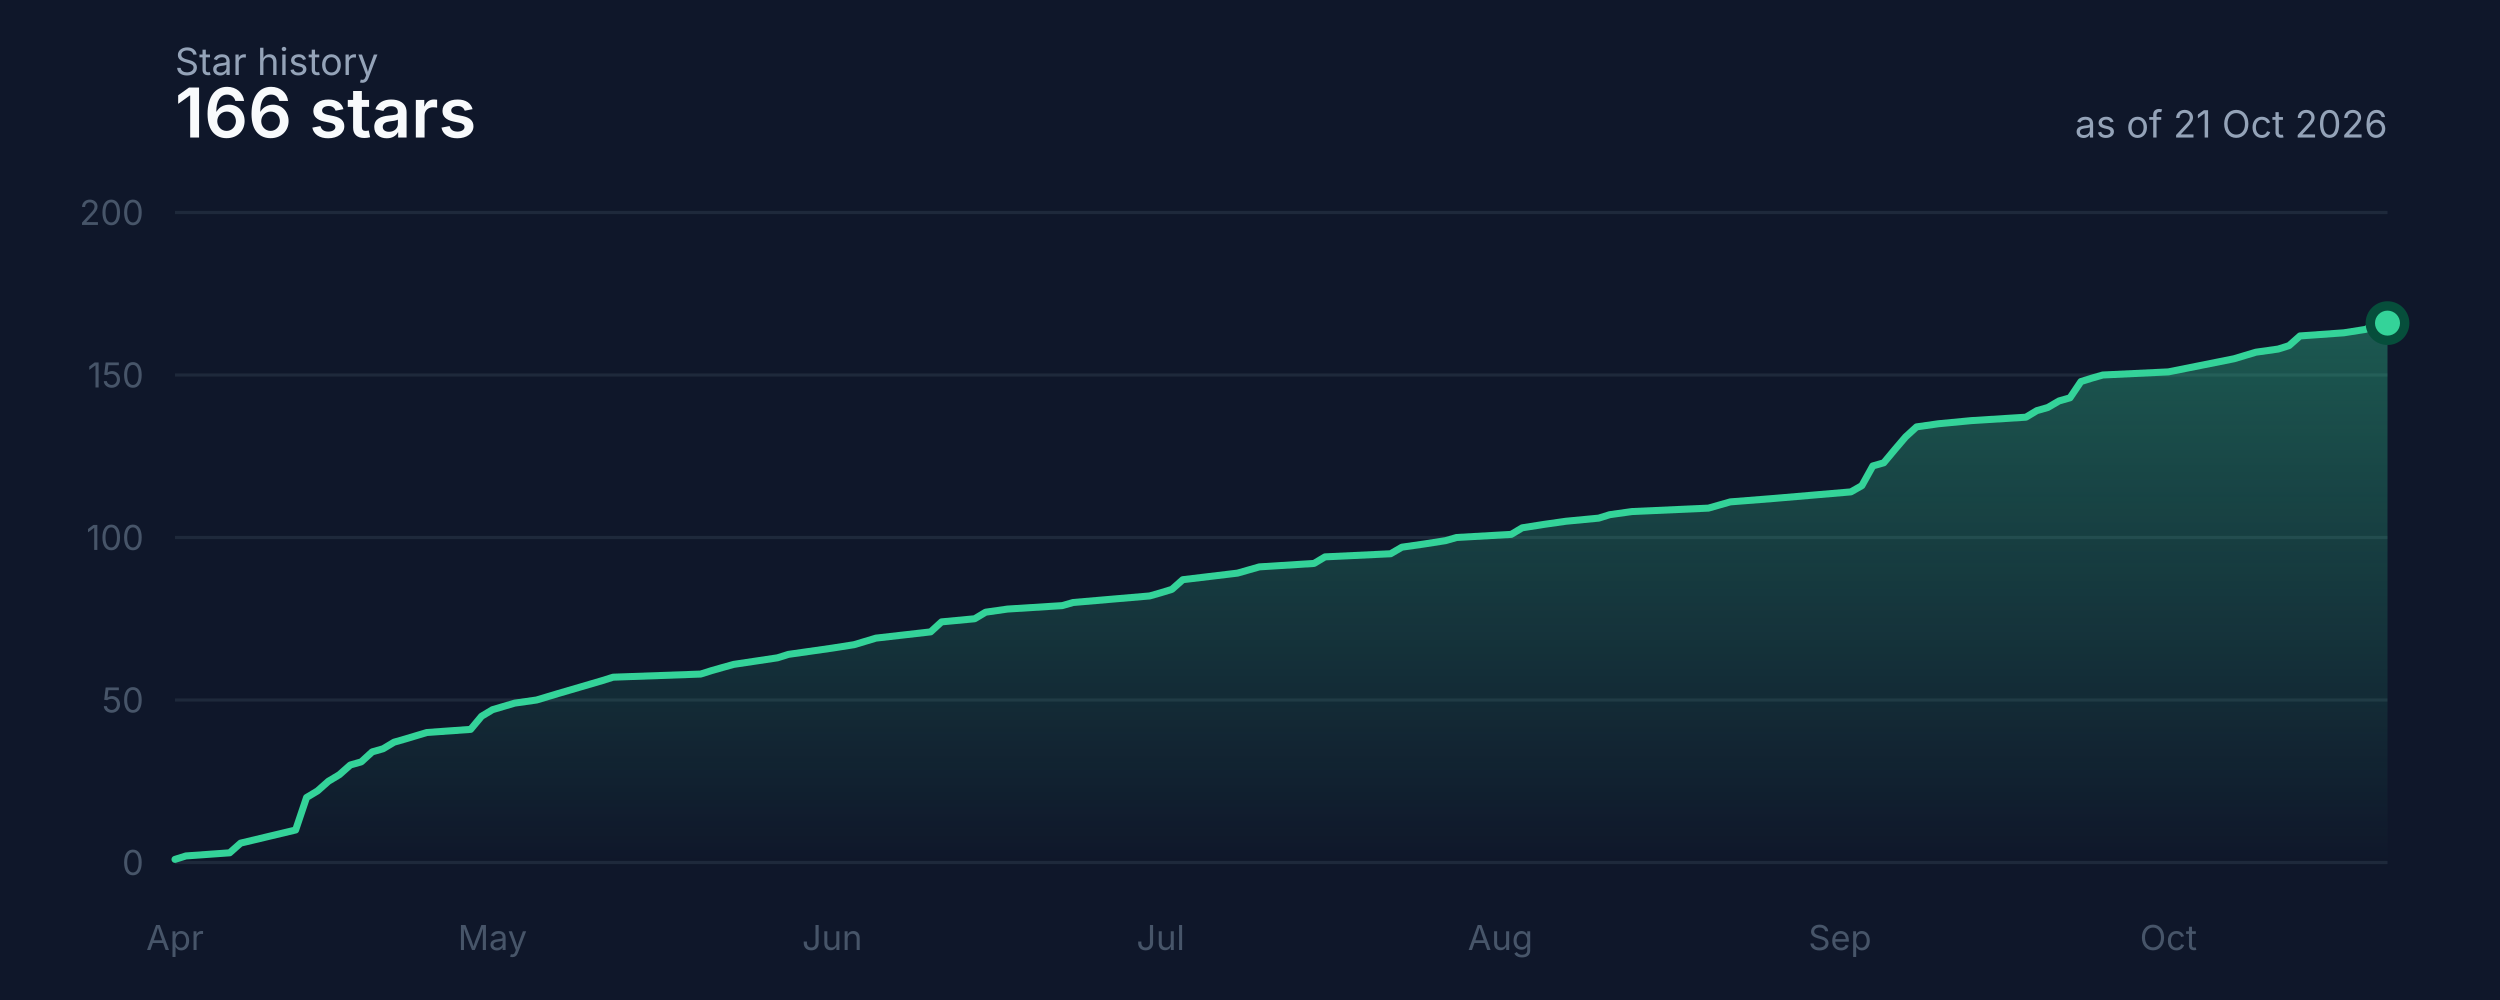
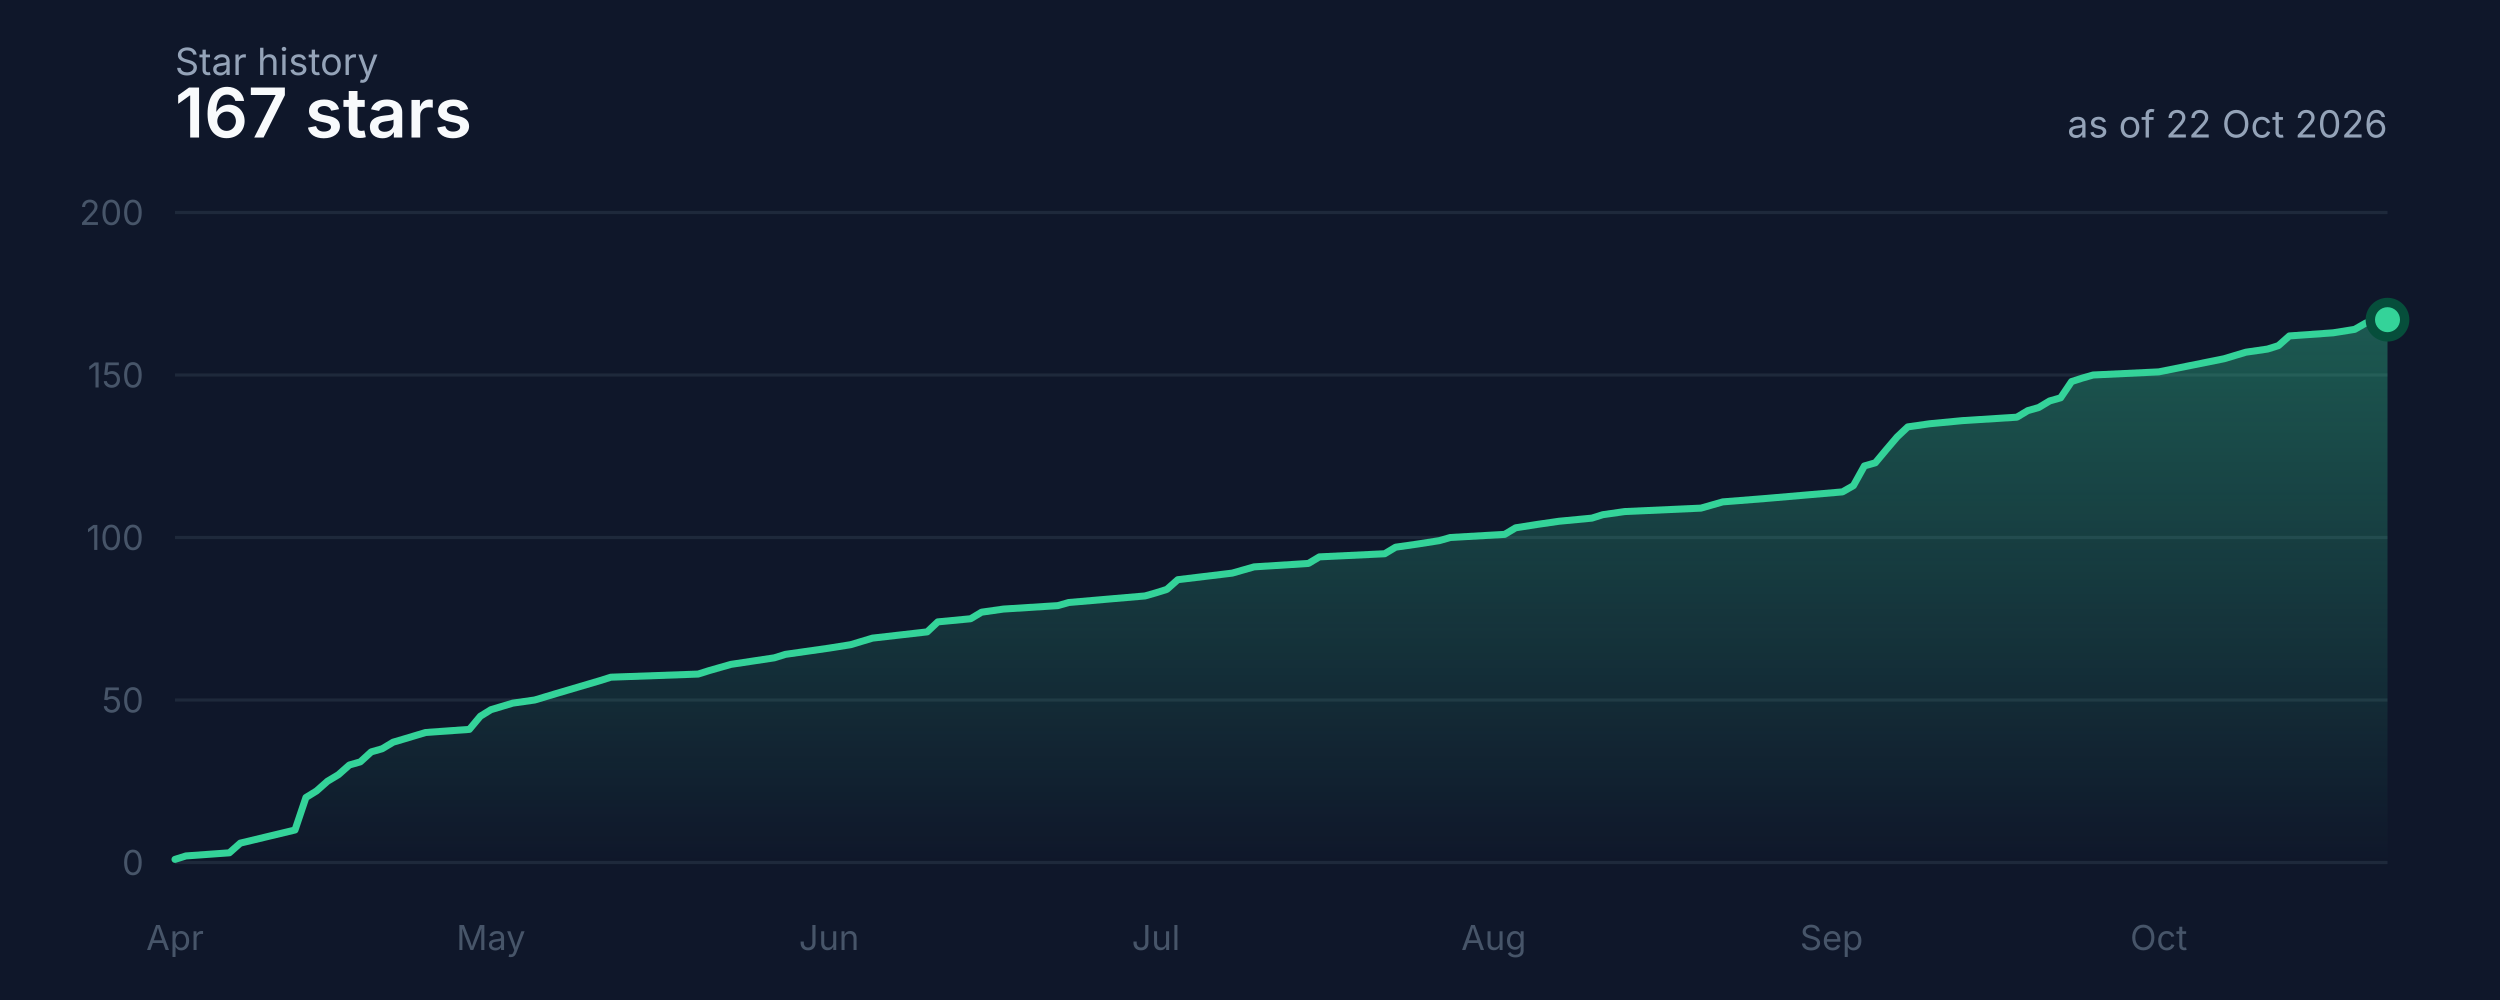
- <svg xmlns="http://www.w3.org/2000/svg" width="800" height="320" viewBox="0 0 800 320" role="img" aria-label="OpenSRE GitHub star history, 166 stars as of 2026-10-21">
+ <svg xmlns="http://www.w3.org/2000/svg" width="800" height="320" viewBox="0 0 800 320" role="img" aria-label="OpenSRE GitHub star history, 167 stars as of 2026-10-22">
  <rect width="100%" height="100%" fill="#0f172a" />
  <text x="56" y="24" fill="#94a3b8" font-family="ui-sans-serif, system-ui, -apple-system, sans-serif" font-size="12">Star history</text>
-   <text x="56" y="44" fill="#f8fafc" font-family="ui-sans-serif, system-ui, -apple-system, sans-serif" font-size="22" font-weight="600">166 stars</text>
-   <text x="764" y="44" fill="#94a3b8" font-family="ui-sans-serif, system-ui, -apple-system, sans-serif" font-size="12" text-anchor="end">as of 21 Oct 2026</text>
+   <text x="56" y="44" fill="#f8fafc" font-family="ui-sans-serif, system-ui, -apple-system, sans-serif" font-size="22" font-weight="600">167 stars</text>
+   <text x="764" y="44" fill="#94a3b8" font-family="ui-sans-serif, system-ui, -apple-system, sans-serif" font-size="12" text-anchor="end">as of 22 Oct 2026</text>
  <g font-family="ui-sans-serif, system-ui, -apple-system, sans-serif">
    <line x1="56" y1="276.0" x2="764" y2="276.0" stroke="#1e293b" stroke-width="1" />
    <text x="46" y="276.0" fill="#475569" font-size="11" text-anchor="end" dominant-baseline="middle">0</text>
    <line x1="56" y1="224.0" x2="764" y2="224.0" stroke="#1e293b" stroke-width="1" />
    <text x="46" y="224.0" fill="#475569" font-size="11" text-anchor="end" dominant-baseline="middle">50</text>
    <line x1="56" y1="172.0" x2="764" y2="172.0" stroke="#1e293b" stroke-width="1" />
    <text x="46" y="172.0" fill="#475569" font-size="11" text-anchor="end" dominant-baseline="middle">100</text>
    <line x1="56" y1="120.0" x2="764" y2="120.0" stroke="#1e293b" stroke-width="1" />
    <text x="46" y="120.0" fill="#475569" font-size="11" text-anchor="end" dominant-baseline="middle">150</text>
    <line x1="56" y1="68.0" x2="764" y2="68.0" stroke="#1e293b" stroke-width="1" />
    <text x="46" y="68.0" fill="#475569" font-size="11" text-anchor="end" dominant-baseline="middle">200</text>
    <text x="56.0" y="304" fill="#475569" font-size="11" text-anchor="middle">Apr</text>
-     <text x="157.6" y="304" fill="#475569" font-size="11" text-anchor="middle">May</text>
-     <text x="266.3" y="304" fill="#475569" font-size="11" text-anchor="middle">Jun</text>
-     <text x="371.4" y="304" fill="#475569" font-size="11" text-anchor="middle">Jul</text>
-     <text x="480.1" y="304" fill="#475569" font-size="11" text-anchor="middle">Aug</text>
-     <text x="588.8" y="304" fill="#475569" font-size="11" text-anchor="middle">Sep</text>
-     <text x="693.9" y="304" fill="#475569" font-size="11" text-anchor="middle">Oct</text>
+     <text x="157.1" y="304" fill="#475569" font-size="11" text-anchor="middle">May</text>
+     <text x="265.3" y="304" fill="#475569" font-size="11" text-anchor="middle">Jun</text>
+     <text x="369.9" y="304" fill="#475569" font-size="11" text-anchor="middle">Jul</text>
+     <text x="478.0" y="304" fill="#475569" font-size="11" text-anchor="middle">Aug</text>
+     <text x="586.1" y="304" fill="#475569" font-size="11" text-anchor="middle">Sep</text>
+     <text x="690.8" y="304" fill="#475569" font-size="11" text-anchor="middle">Oct</text>
  </g>
  <defs>
    <linearGradient id="fill-dark" x1="0" y1="0" x2="0" y2="1">
      <stop offset="0%" stop-color="#34d399" stop-opacity="0.35" />
      <stop offset="100%" stop-color="#34d399" stop-opacity="0" />
    </linearGradient>
  </defs>
-   <path d="M56.0,275.0 L59.5,273.9 L73.5,272.9 L77.0,269.8 L94.6,265.6 L98.1,255.2 L101.6,253.1 L105.1,250.0 L108.6,247.9 L112.1,244.8 L115.6,243.8 L119.1,240.6 L122.6,239.6 L126.1,237.5 L129.6,236.5 L136.6,234.4 L150.6,233.4 L154.1,229.2 L157.6,227.1 L164.7,225.0 L171.7,224.0 L178.7,221.9 L192.7,217.8 L196.2,216.7 L224.2,215.7 L227.7,214.6 L231.2,213.6 L234.8,212.6 L248.8,210.5 L252.3,209.4 L259.3,208.4 L266.3,207.4 L273.3,206.3 L280.3,204.2 L297.8,202.2 L301.3,199.0 L311.9,198.0 L315.4,195.9 L322.4,194.9 L339.9,193.8 L343.4,192.8 L367.9,190.7 L371.4,189.7 L375.0,188.6 L378.5,185.5 L396.0,183.4 L399.5,182.4 L403.0,181.4 L420.5,180.3 L424.0,178.2 L445.0,177.2 L448.6,175.1 L455.6,174.1 L462.6,173.0 L466.1,172.0 L483.6,171.0 L487.1,168.9 L494.1,167.8 L501.1,166.8 L511.6,165.8 L515.1,164.7 L522.2,163.7 L546.7,162.6 L553.7,160.6 L567.7,159.5 L592.3,157.4 L595.8,155.4 L599.3,149.1 L602.8,148.1 L606.3,143.9 L609.8,139.8 L613.3,136.6 L620.3,135.6 L630.8,134.6 L648.3,133.5 L651.8,131.4 L655.3,130.4 L658.9,128.3 L662.4,127.3 L665.9,122.1 L669.4,121.0 L672.9,120.0 L693.9,119.0 L714.9,114.8 L721.9,112.7 L729.0,111.7 L732.5,110.6 L736.0,107.5 L750.0,106.5 L757.0,105.4 L760.5,103.4 L764.0,103.4 L764.0,276.0 L56.0,276.0 Z" fill="url(#fill-dark)" />
-   <path d="M56.0,275.0 L59.5,273.9 L73.5,272.9 L77.0,269.8 L94.6,265.6 L98.1,255.2 L101.6,253.1 L105.1,250.0 L108.6,247.9 L112.1,244.8 L115.6,243.8 L119.1,240.6 L122.6,239.6 L126.1,237.5 L129.6,236.5 L136.6,234.4 L150.6,233.4 L154.1,229.2 L157.6,227.1 L164.7,225.0 L171.7,224.0 L178.7,221.9 L192.7,217.8 L196.2,216.7 L224.2,215.7 L227.7,214.6 L231.2,213.6 L234.8,212.6 L248.8,210.5 L252.3,209.4 L259.3,208.4 L266.3,207.4 L273.3,206.3 L280.3,204.2 L297.8,202.2 L301.3,199.0 L311.9,198.0 L315.4,195.9 L322.4,194.9 L339.9,193.8 L343.4,192.8 L367.9,190.7 L371.4,189.7 L375.0,188.6 L378.5,185.5 L396.0,183.4 L399.5,182.4 L403.0,181.4 L420.5,180.3 L424.0,178.2 L445.0,177.2 L448.6,175.1 L455.6,174.1 L462.6,173.0 L466.1,172.0 L483.6,171.0 L487.1,168.9 L494.1,167.8 L501.1,166.8 L511.6,165.8 L515.1,164.7 L522.2,163.7 L546.7,162.6 L553.7,160.6 L567.7,159.5 L592.3,157.4 L595.8,155.4 L599.3,149.1 L602.8,148.1 L606.3,143.9 L609.8,139.8 L613.3,136.6 L620.3,135.6 L630.8,134.6 L648.3,133.5 L651.8,131.4 L655.3,130.4 L658.9,128.3 L662.4,127.3 L665.9,122.1 L669.4,121.0 L672.9,120.0 L693.9,119.0 L714.9,114.8 L721.9,112.7 L729.0,111.7 L732.5,110.6 L736.0,107.5 L750.0,106.5 L757.0,105.4 L760.5,103.4 L764.0,103.4" fill="none" stroke="#34d399" stroke-width="2.25" stroke-linecap="round" stroke-linejoin="round" />
-   <circle cx="764.0" cy="103.4" r="7" fill="#064e3b" />
-   <circle cx="764.0" cy="103.4" r="4" fill="#34d399" />
+   <path d="M56.0,275.0 L59.5,273.9 L73.4,272.9 L76.9,269.8 L94.4,265.6 L97.9,255.2 L101.3,253.1 L104.8,250.0 L108.3,247.9 L111.8,244.8 L115.3,243.8 L118.8,240.6 L122.3,239.6 L125.8,237.5 L129.2,236.5 L136.2,234.4 L150.2,233.4 L153.7,229.2 L157.1,227.1 L164.1,225.0 L171.1,224.0 L178.1,221.9 L192.0,217.8 L195.5,216.7 L223.4,215.7 L226.9,214.6 L230.4,213.6 L233.9,212.6 L247.8,210.5 L251.3,209.4 L258.3,208.4 L265.3,207.4 L272.2,206.3 L279.2,204.2 L296.7,202.2 L300.1,199.0 L310.6,198.0 L314.1,195.9 L321.1,194.9 L338.5,193.8 L342.0,192.8 L366.4,190.7 L369.9,189.7 L373.4,188.6 L376.9,185.5 L394.3,183.4 L397.8,182.4 L401.3,181.4 L418.7,180.3 L422.2,178.2 L443.1,177.2 L446.6,175.1 L453.6,174.1 L460.6,173.0 L464.1,172.0 L481.5,171.0 L485.0,168.9 L492.0,167.8 L498.9,166.8 L509.4,165.8 L512.9,164.7 L519.9,163.7 L544.3,162.6 L551.3,160.6 L565.2,159.5 L589.6,157.4 L593.1,155.4 L596.6,149.1 L600.1,148.1 L603.6,143.9 L607.1,139.8 L610.5,136.6 L617.5,135.6 L628.0,134.6 L645.4,133.5 L648.9,131.4 L652.4,130.4 L655.9,128.3 L659.4,127.3 L662.9,122.1 L666.3,121.0 L669.8,120.0 L690.8,119.0 L711.7,114.8 L718.7,112.7 L725.6,111.7 L729.1,110.6 L732.6,107.5 L746.6,106.5 L753.5,105.4 L757.0,103.4 L760.5,102.3 L764.0,102.3 L764.0,276.0 L56.0,276.0 Z" fill="url(#fill-dark)" />
+   <path d="M56.0,275.0 L59.5,273.9 L73.4,272.9 L76.9,269.8 L94.4,265.6 L97.9,255.2 L101.3,253.1 L104.8,250.0 L108.3,247.9 L111.8,244.8 L115.3,243.8 L118.8,240.6 L122.3,239.6 L125.8,237.5 L129.2,236.5 L136.2,234.4 L150.2,233.4 L153.7,229.2 L157.1,227.1 L164.1,225.0 L171.1,224.0 L178.1,221.9 L192.0,217.8 L195.5,216.7 L223.4,215.7 L226.9,214.6 L230.4,213.6 L233.9,212.6 L247.8,210.5 L251.3,209.4 L258.3,208.4 L265.3,207.4 L272.2,206.3 L279.2,204.2 L296.7,202.2 L300.1,199.0 L310.6,198.0 L314.1,195.9 L321.1,194.9 L338.5,193.8 L342.0,192.8 L366.4,190.7 L369.9,189.7 L373.4,188.6 L376.9,185.5 L394.3,183.4 L397.8,182.4 L401.3,181.4 L418.7,180.3 L422.2,178.2 L443.1,177.2 L446.6,175.1 L453.6,174.1 L460.6,173.0 L464.1,172.0 L481.5,171.0 L485.0,168.9 L492.0,167.8 L498.9,166.8 L509.4,165.8 L512.9,164.7 L519.9,163.7 L544.3,162.6 L551.3,160.6 L565.2,159.5 L589.6,157.4 L593.1,155.4 L596.6,149.1 L600.1,148.1 L603.6,143.9 L607.1,139.8 L610.5,136.6 L617.5,135.6 L628.0,134.6 L645.4,133.5 L648.9,131.4 L652.4,130.4 L655.9,128.3 L659.4,127.3 L662.9,122.1 L666.3,121.0 L669.8,120.0 L690.8,119.0 L711.7,114.8 L718.7,112.7 L725.6,111.7 L729.1,110.6 L732.6,107.5 L746.6,106.5 L753.5,105.4 L757.0,103.4 L760.5,102.3 L764.0,102.3" fill="none" stroke="#34d399" stroke-width="2.25" stroke-linecap="round" stroke-linejoin="round" />
+   <circle cx="764.0" cy="102.3" r="7" fill="#064e3b" />
+   <circle cx="764.0" cy="102.3" r="4" fill="#34d399" />
</svg>
